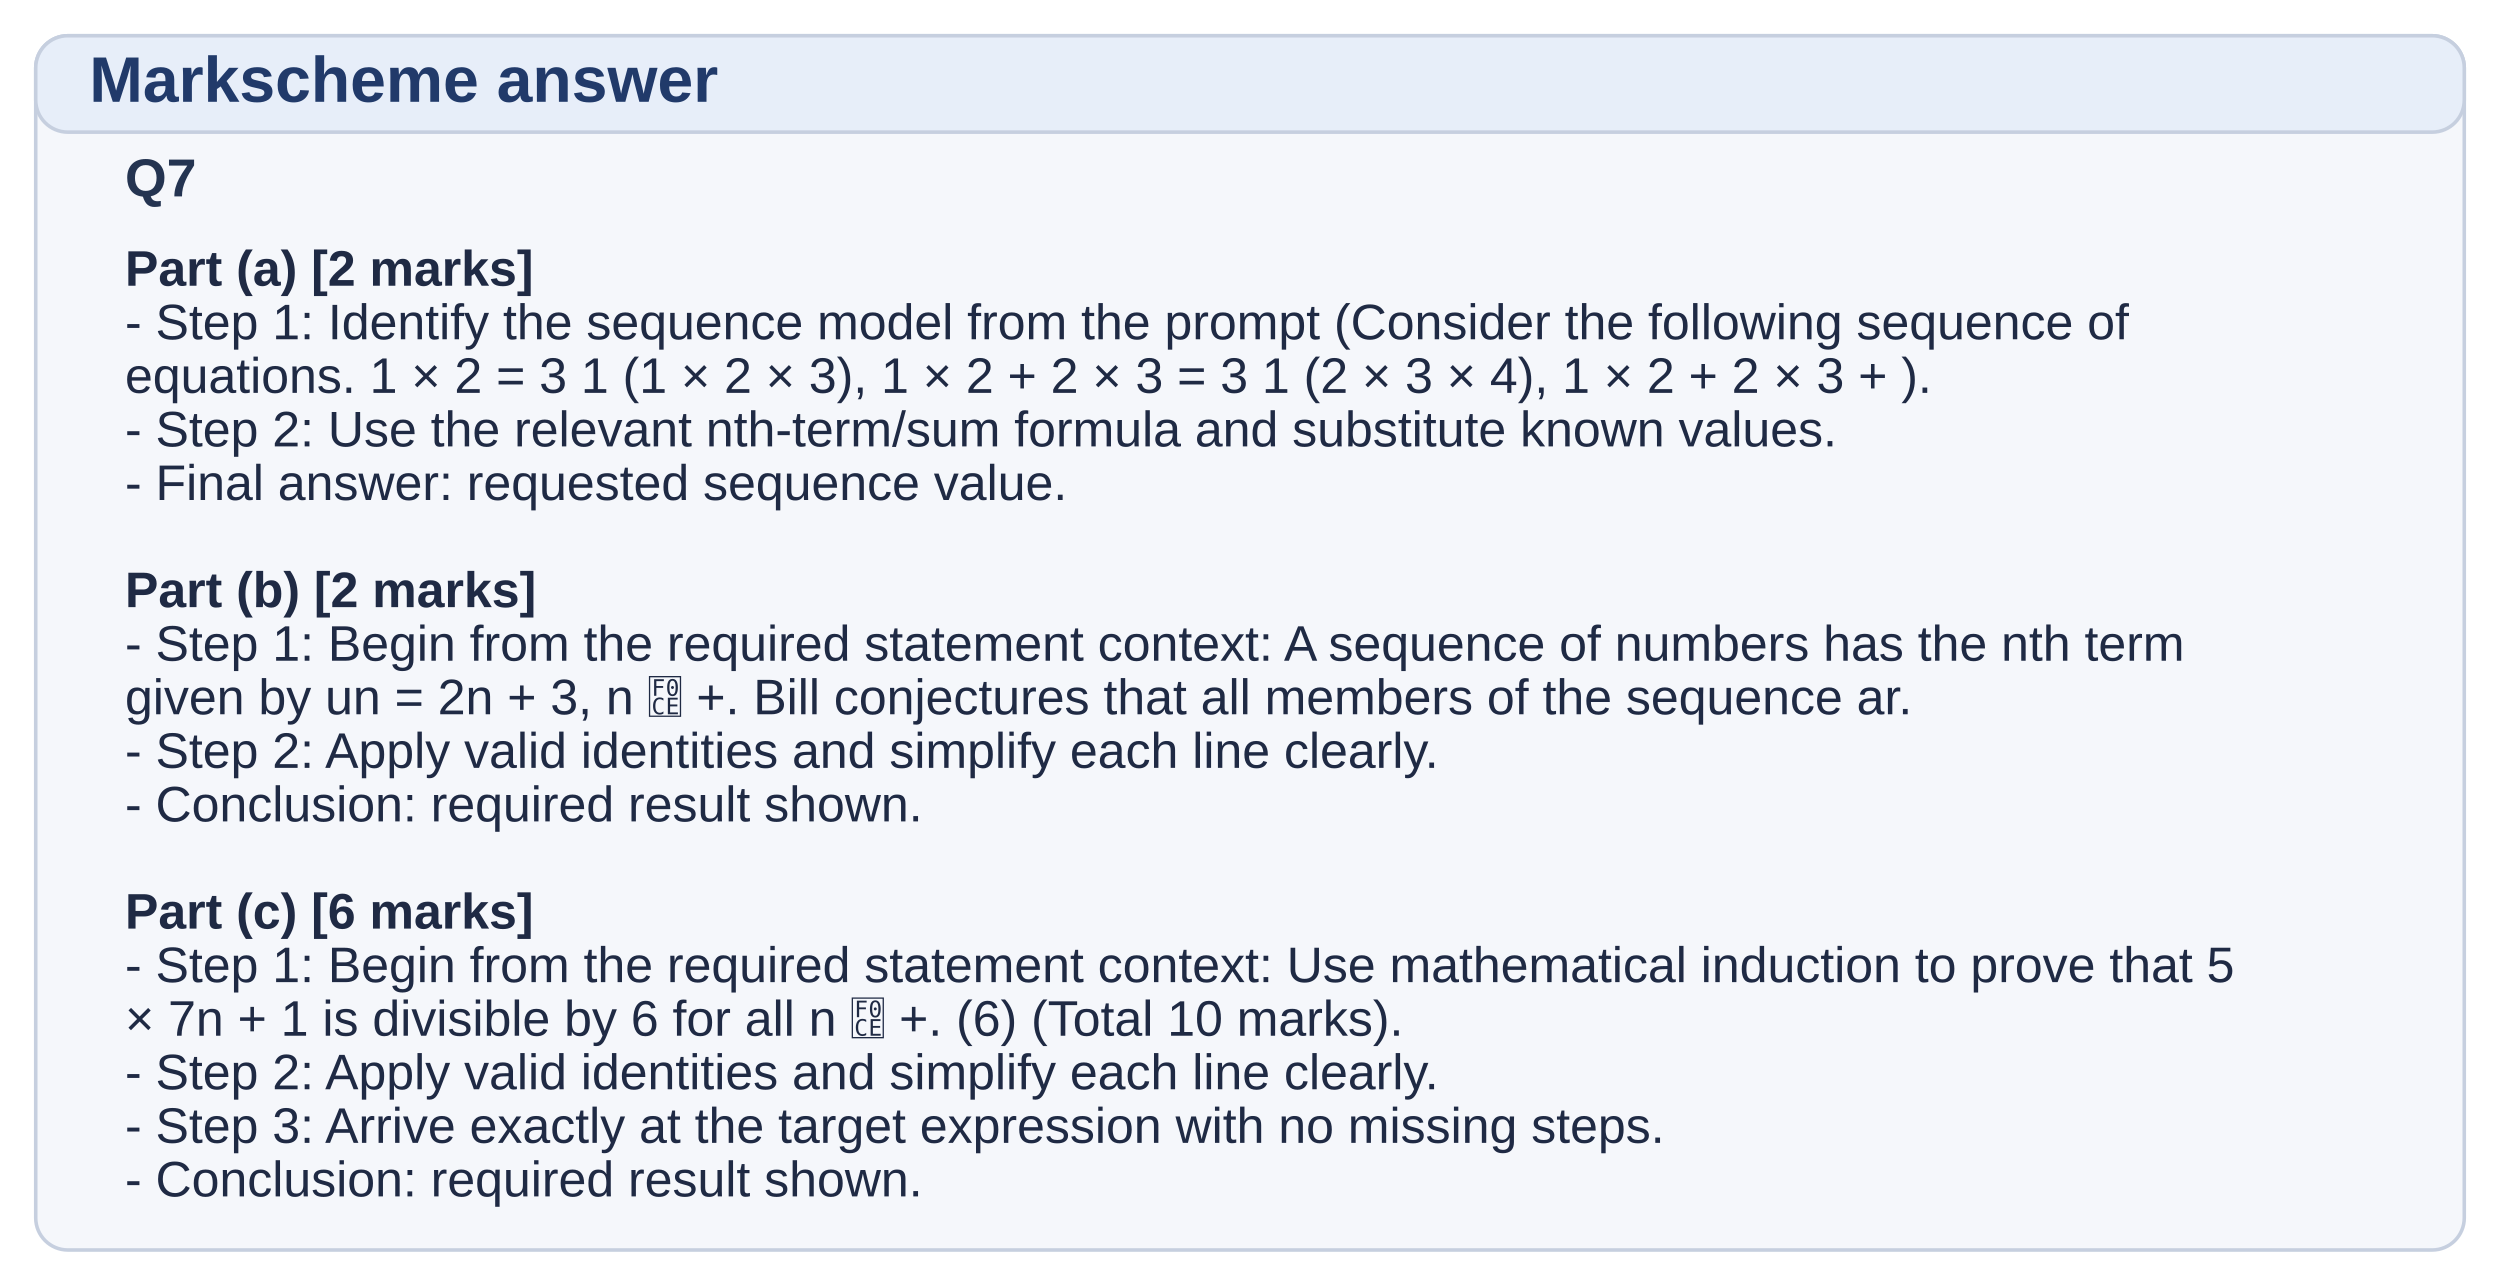
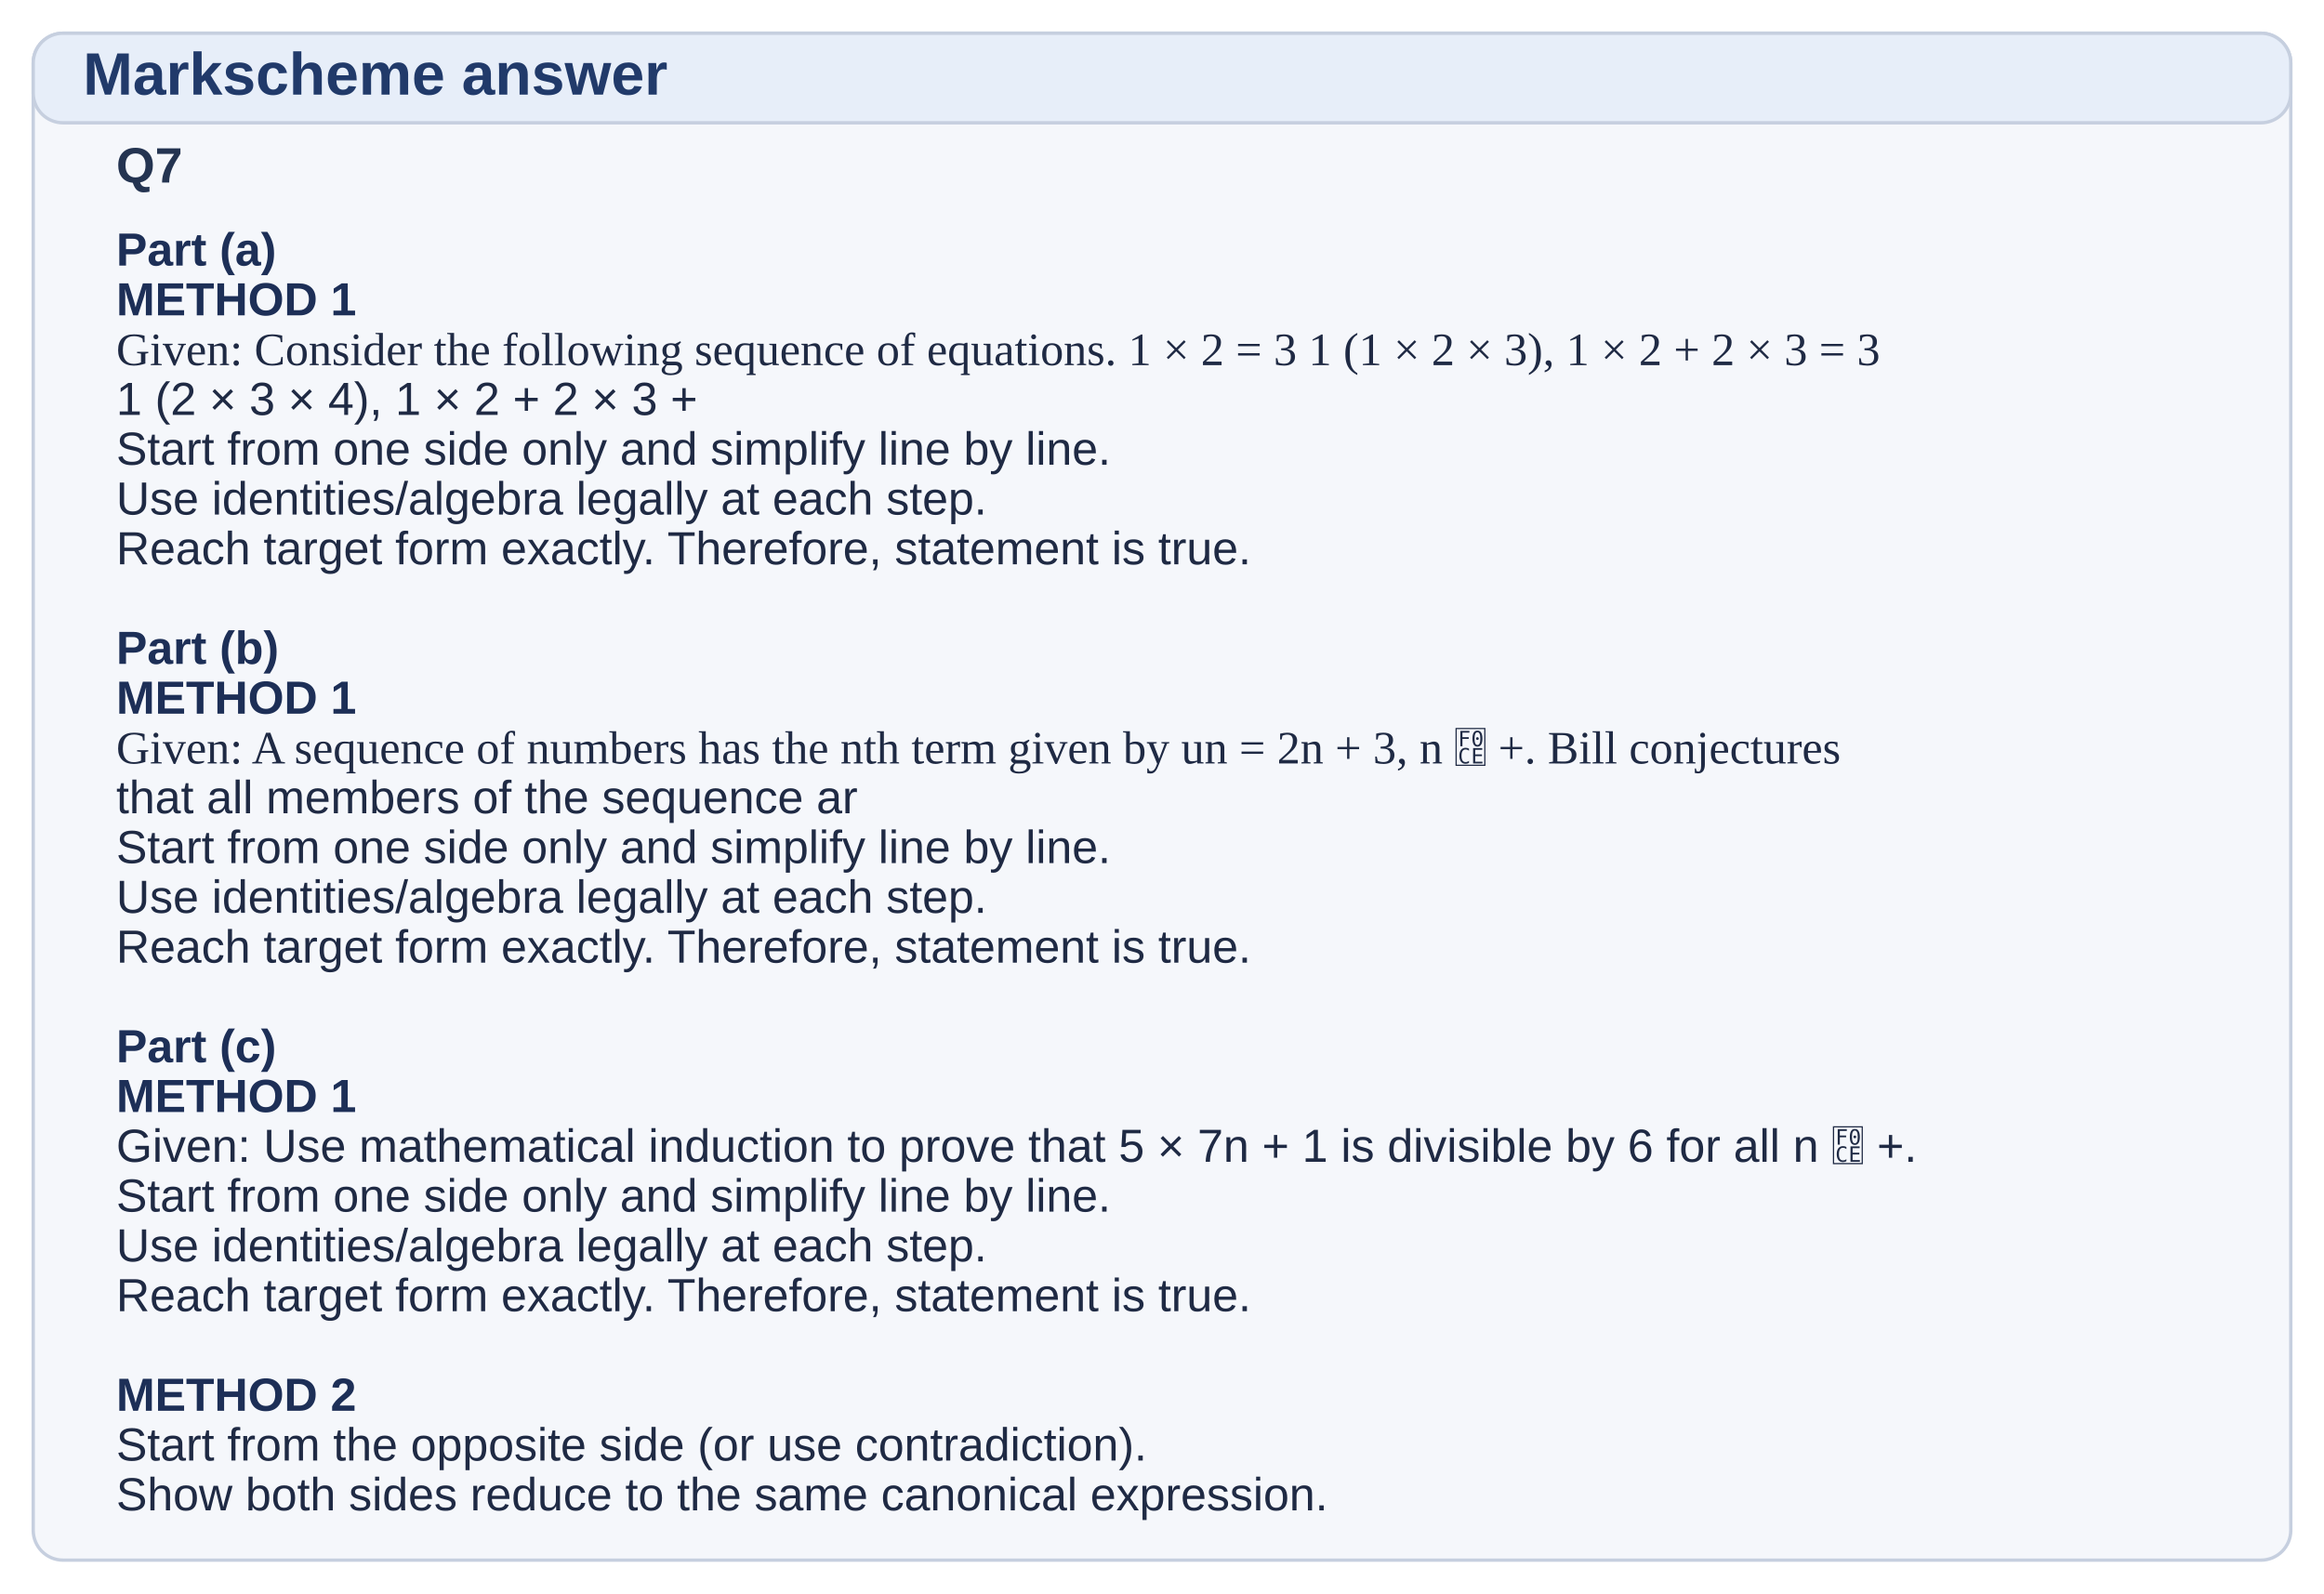
- <svg xmlns="http://www.w3.org/2000/svg" width="1400" height="720" viewBox="0 0 1400 720">
-   <rect x="20" y="20" width="1360" height="680" rx="18" ry="18" fill="#f5f7fb" stroke="#c6cfdf" stroke-width="2" />
+ <svg xmlns="http://www.w3.org/2000/svg" width="1400" height="960" viewBox="0 0 1400 960">
+   <rect x="20" y="20" width="1360" height="920" rx="18" ry="18" fill="#f5f7fb" stroke="#c6cfdf" stroke-width="2" />
  <rect x="20" y="20" width="1360" height="54" rx="18" ry="18" fill="#e7eef9" stroke="#c6cfdf" stroke-width="2" />
  <text x="50" y="57" font-family="Arial, Helvetica, sans-serif" font-size="36" font-weight="700" fill="#213a6a">Markscheme answer</text>
  <text x="70" y="110" font-family="Arial, Helvetica, sans-serif" font-size="30" font-weight="700" fill="#243451">Q7</text>
-   <text x="70" y="160" font-family="Arial, Helvetica, sans-serif" font-size="28" font-weight="700" fill="#1f2a44">Part (a) [2 marks]</text>
-   <text x="70" y="190" font-family="Arial, Helvetica, sans-serif" font-size="28" font-weight="500" fill="#1f2a44">- Step 1: Identify the sequence model from the prompt (Consider the following sequence of</text>
-   <text x="70" y="220" font-family="Arial, Helvetica, sans-serif" font-size="28" font-weight="500" fill="#1f2a44">equations. 1 × 2 = 3 1 (1 × 2 × 3), 1 × 2 + 2 × 3 = 3 1 (2 × 3 × 4), 1 × 2 + 2 × 3 + ).</text>
-   <text x="70" y="250" font-family="Arial, Helvetica, sans-serif" font-size="28" font-weight="500" fill="#1f2a44">- Step 2: Use the relevant nth-term/sum formula and substitute known values.</text>
-   <text x="70" y="280" font-family="Arial, Helvetica, sans-serif" font-size="28" font-weight="500" fill="#1f2a44">- Final answer: requested sequence value.</text>
-   <text x="70" y="310" font-family="Arial, Helvetica, sans-serif" font-size="28" font-weight="500" fill="#1f2a44"> </text>
-   <text x="70" y="340" font-family="Arial, Helvetica, sans-serif" font-size="28" font-weight="700" fill="#1f2a44">Part (b) [2 marks]</text>
-   <text x="70" y="370" font-family="Arial, Helvetica, sans-serif" font-size="28" font-weight="500" fill="#1f2a44">- Step 1: Begin from the required statement context: A sequence of numbers has the nth term</text>
-   <text x="70" y="400" font-family="Arial, Helvetica, sans-serif" font-size="28" font-weight="500" fill="#1f2a44">given by un = 2n + 3, n  +. Bill conjectures that all members of the sequence ar.</text>
-   <text x="70" y="430" font-family="Arial, Helvetica, sans-serif" font-size="28" font-weight="500" fill="#1f2a44">- Step 2: Apply valid identities and simplify each line clearly.</text>
-   <text x="70" y="460" font-family="Arial, Helvetica, sans-serif" font-size="28" font-weight="500" fill="#1f2a44">- Conclusion: required result shown.</text>
-   <text x="70" y="490" font-family="Arial, Helvetica, sans-serif" font-size="28" font-weight="500" fill="#1f2a44"> </text>
-   <text x="70" y="520" font-family="Arial, Helvetica, sans-serif" font-size="28" font-weight="700" fill="#1f2a44">Part (c) [6 marks]</text>
-   <text x="70" y="550" font-family="Arial, Helvetica, sans-serif" font-size="28" font-weight="500" fill="#1f2a44">- Step 1: Begin from the required statement context: Use mathematical induction to prove that 5</text>
-   <text x="70" y="580" font-family="Arial, Helvetica, sans-serif" font-size="28" font-weight="500" fill="#1f2a44">× 7n + 1 is divisible by 6 for all n  +. (6) (Total 10 marks).</text>
-   <text x="70" y="610" font-family="Arial, Helvetica, sans-serif" font-size="28" font-weight="500" fill="#1f2a44">- Step 2: Apply valid identities and simplify each line clearly.</text>
-   <text x="70" y="640" font-family="Arial, Helvetica, sans-serif" font-size="28" font-weight="500" fill="#1f2a44">- Step 3: Arrive exactly at the target expression with no missing steps.</text>
-   <text x="70" y="670" font-family="Arial, Helvetica, sans-serif" font-size="28" font-weight="500" fill="#1f2a44">- Conclusion: required result shown.</text>
+   <text x="70" y="160" font-family="Arial, Helvetica, sans-serif" font-size="28" font-weight="700" fill="#1d2f57">Part (a)</text>
+   <text x="70" y="190" font-family="Arial, Helvetica, sans-serif" font-size="28" font-weight="700" fill="#1d2f57">METHOD 1</text>
+   <text x="70" y="220" font-family="Cambria Math, STIX Two Math, Times New Roman, serif" font-size="28" font-weight="500" fill="#1f2a44">Given: Consider the following sequence of equations. 1 × 2 = 3 1 (1 × 2 × 3), 1 × 2 + 2 × 3 = 3</text>
+   <text x="70" y="250" font-family="Arial, Helvetica, sans-serif" font-size="28" font-weight="500" fill="#1f2a44">1 (2 × 3 × 4), 1 × 2 + 2 × 3 +</text>
+   <text x="70" y="280" font-family="Arial, Helvetica, sans-serif" font-size="28" font-weight="500" fill="#1f2a44">Start from one side only and simplify line by line.</text>
+   <text x="70" y="310" font-family="Arial, Helvetica, sans-serif" font-size="28" font-weight="500" fill="#1f2a44">Use identities/algebra legally at each step.</text>
+   <text x="70" y="340" font-family="Arial, Helvetica, sans-serif" font-size="28" font-weight="500" fill="#1f2a44">Reach target form exactly. Therefore, statement is true.</text>
+   <text x="70" y="370" font-family="Arial, Helvetica, sans-serif" font-size="28" font-weight="500" fill="#1f2a44"> </text>
+   <text x="70" y="400" font-family="Arial, Helvetica, sans-serif" font-size="28" font-weight="700" fill="#1d2f57">Part (b)</text>
+   <text x="70" y="430" font-family="Arial, Helvetica, sans-serif" font-size="28" font-weight="700" fill="#1d2f57">METHOD 1</text>
+   <text x="70" y="460" font-family="Cambria Math, STIX Two Math, Times New Roman, serif" font-size="28" font-weight="500" fill="#1f2a44">Given: A sequence of numbers has the nth term given by un = 2n + 3, n  +. Bill conjectures</text>
+   <text x="70" y="490" font-family="Arial, Helvetica, sans-serif" font-size="28" font-weight="500" fill="#1f2a44">that all members of the sequence ar</text>
+   <text x="70" y="520" font-family="Arial, Helvetica, sans-serif" font-size="28" font-weight="500" fill="#1f2a44">Start from one side only and simplify line by line.</text>
+   <text x="70" y="550" font-family="Arial, Helvetica, sans-serif" font-size="28" font-weight="500" fill="#1f2a44">Use identities/algebra legally at each step.</text>
+   <text x="70" y="580" font-family="Arial, Helvetica, sans-serif" font-size="28" font-weight="500" fill="#1f2a44">Reach target form exactly. Therefore, statement is true.</text>
+   <text x="70" y="610" font-family="Arial, Helvetica, sans-serif" font-size="28" font-weight="500" fill="#1f2a44"> </text>
+   <text x="70" y="640" font-family="Arial, Helvetica, sans-serif" font-size="28" font-weight="700" fill="#1d2f57">Part (c)</text>
+   <text x="70" y="670" font-family="Arial, Helvetica, sans-serif" font-size="28" font-weight="700" fill="#1d2f57">METHOD 1</text>
+   <text x="70" y="700" font-family="Arial, Helvetica, sans-serif" font-size="28" font-weight="500" fill="#1f2a44">Given: Use mathematical induction to prove that 5 × 7n + 1 is divisible by 6 for all n  +.</text>
+   <text x="70" y="730" font-family="Arial, Helvetica, sans-serif" font-size="28" font-weight="500" fill="#1f2a44">Start from one side only and simplify line by line.</text>
+   <text x="70" y="760" font-family="Arial, Helvetica, sans-serif" font-size="28" font-weight="500" fill="#1f2a44">Use identities/algebra legally at each step.</text>
+   <text x="70" y="790" font-family="Arial, Helvetica, sans-serif" font-size="28" font-weight="500" fill="#1f2a44">Reach target form exactly. Therefore, statement is true.</text>
+   <text x="70" y="820" font-family="Arial, Helvetica, sans-serif" font-size="28" font-weight="500" fill="#1f2a44"> </text>
+   <text x="70" y="850" font-family="Arial, Helvetica, sans-serif" font-size="28" font-weight="700" fill="#1d2f57">METHOD 2</text>
+   <text x="70" y="880" font-family="Arial, Helvetica, sans-serif" font-size="28" font-weight="500" fill="#1f2a44">Start from the opposite side (or use contradiction).</text>
+   <text x="70" y="910" font-family="Arial, Helvetica, sans-serif" font-size="28" font-weight="500" fill="#1f2a44">Show both sides reduce to the same canonical expression.</text>
</svg>
